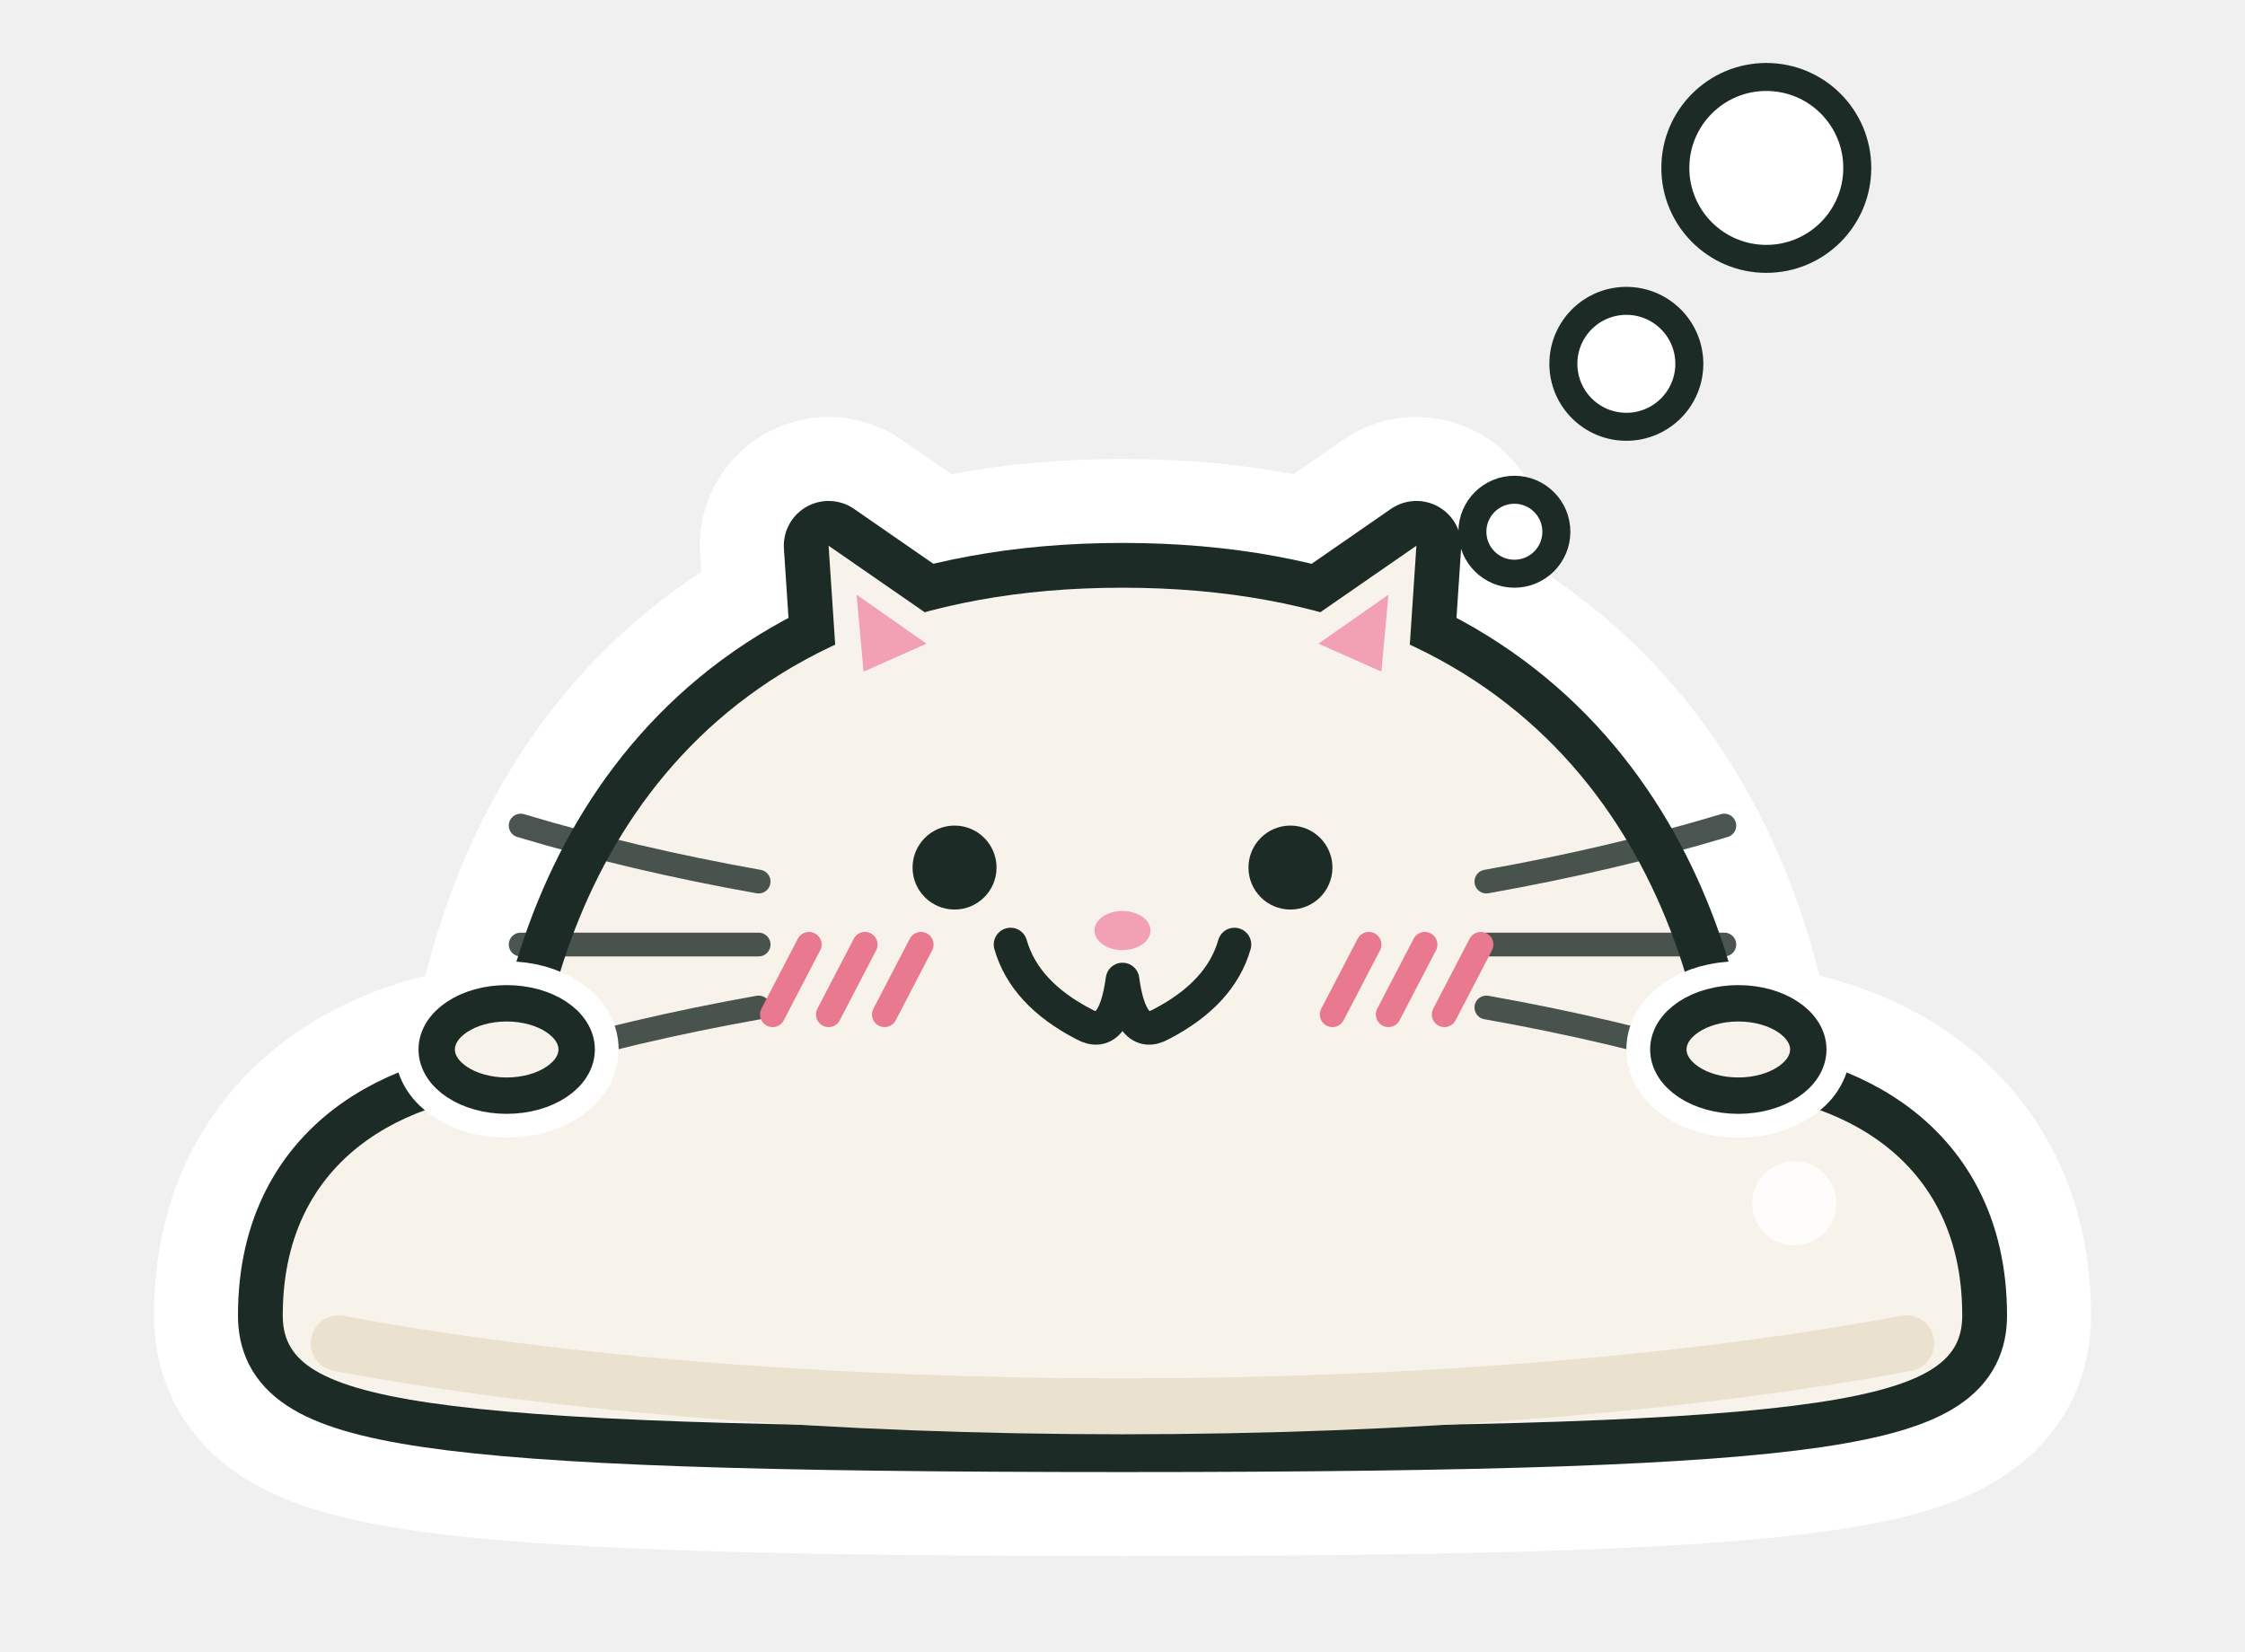
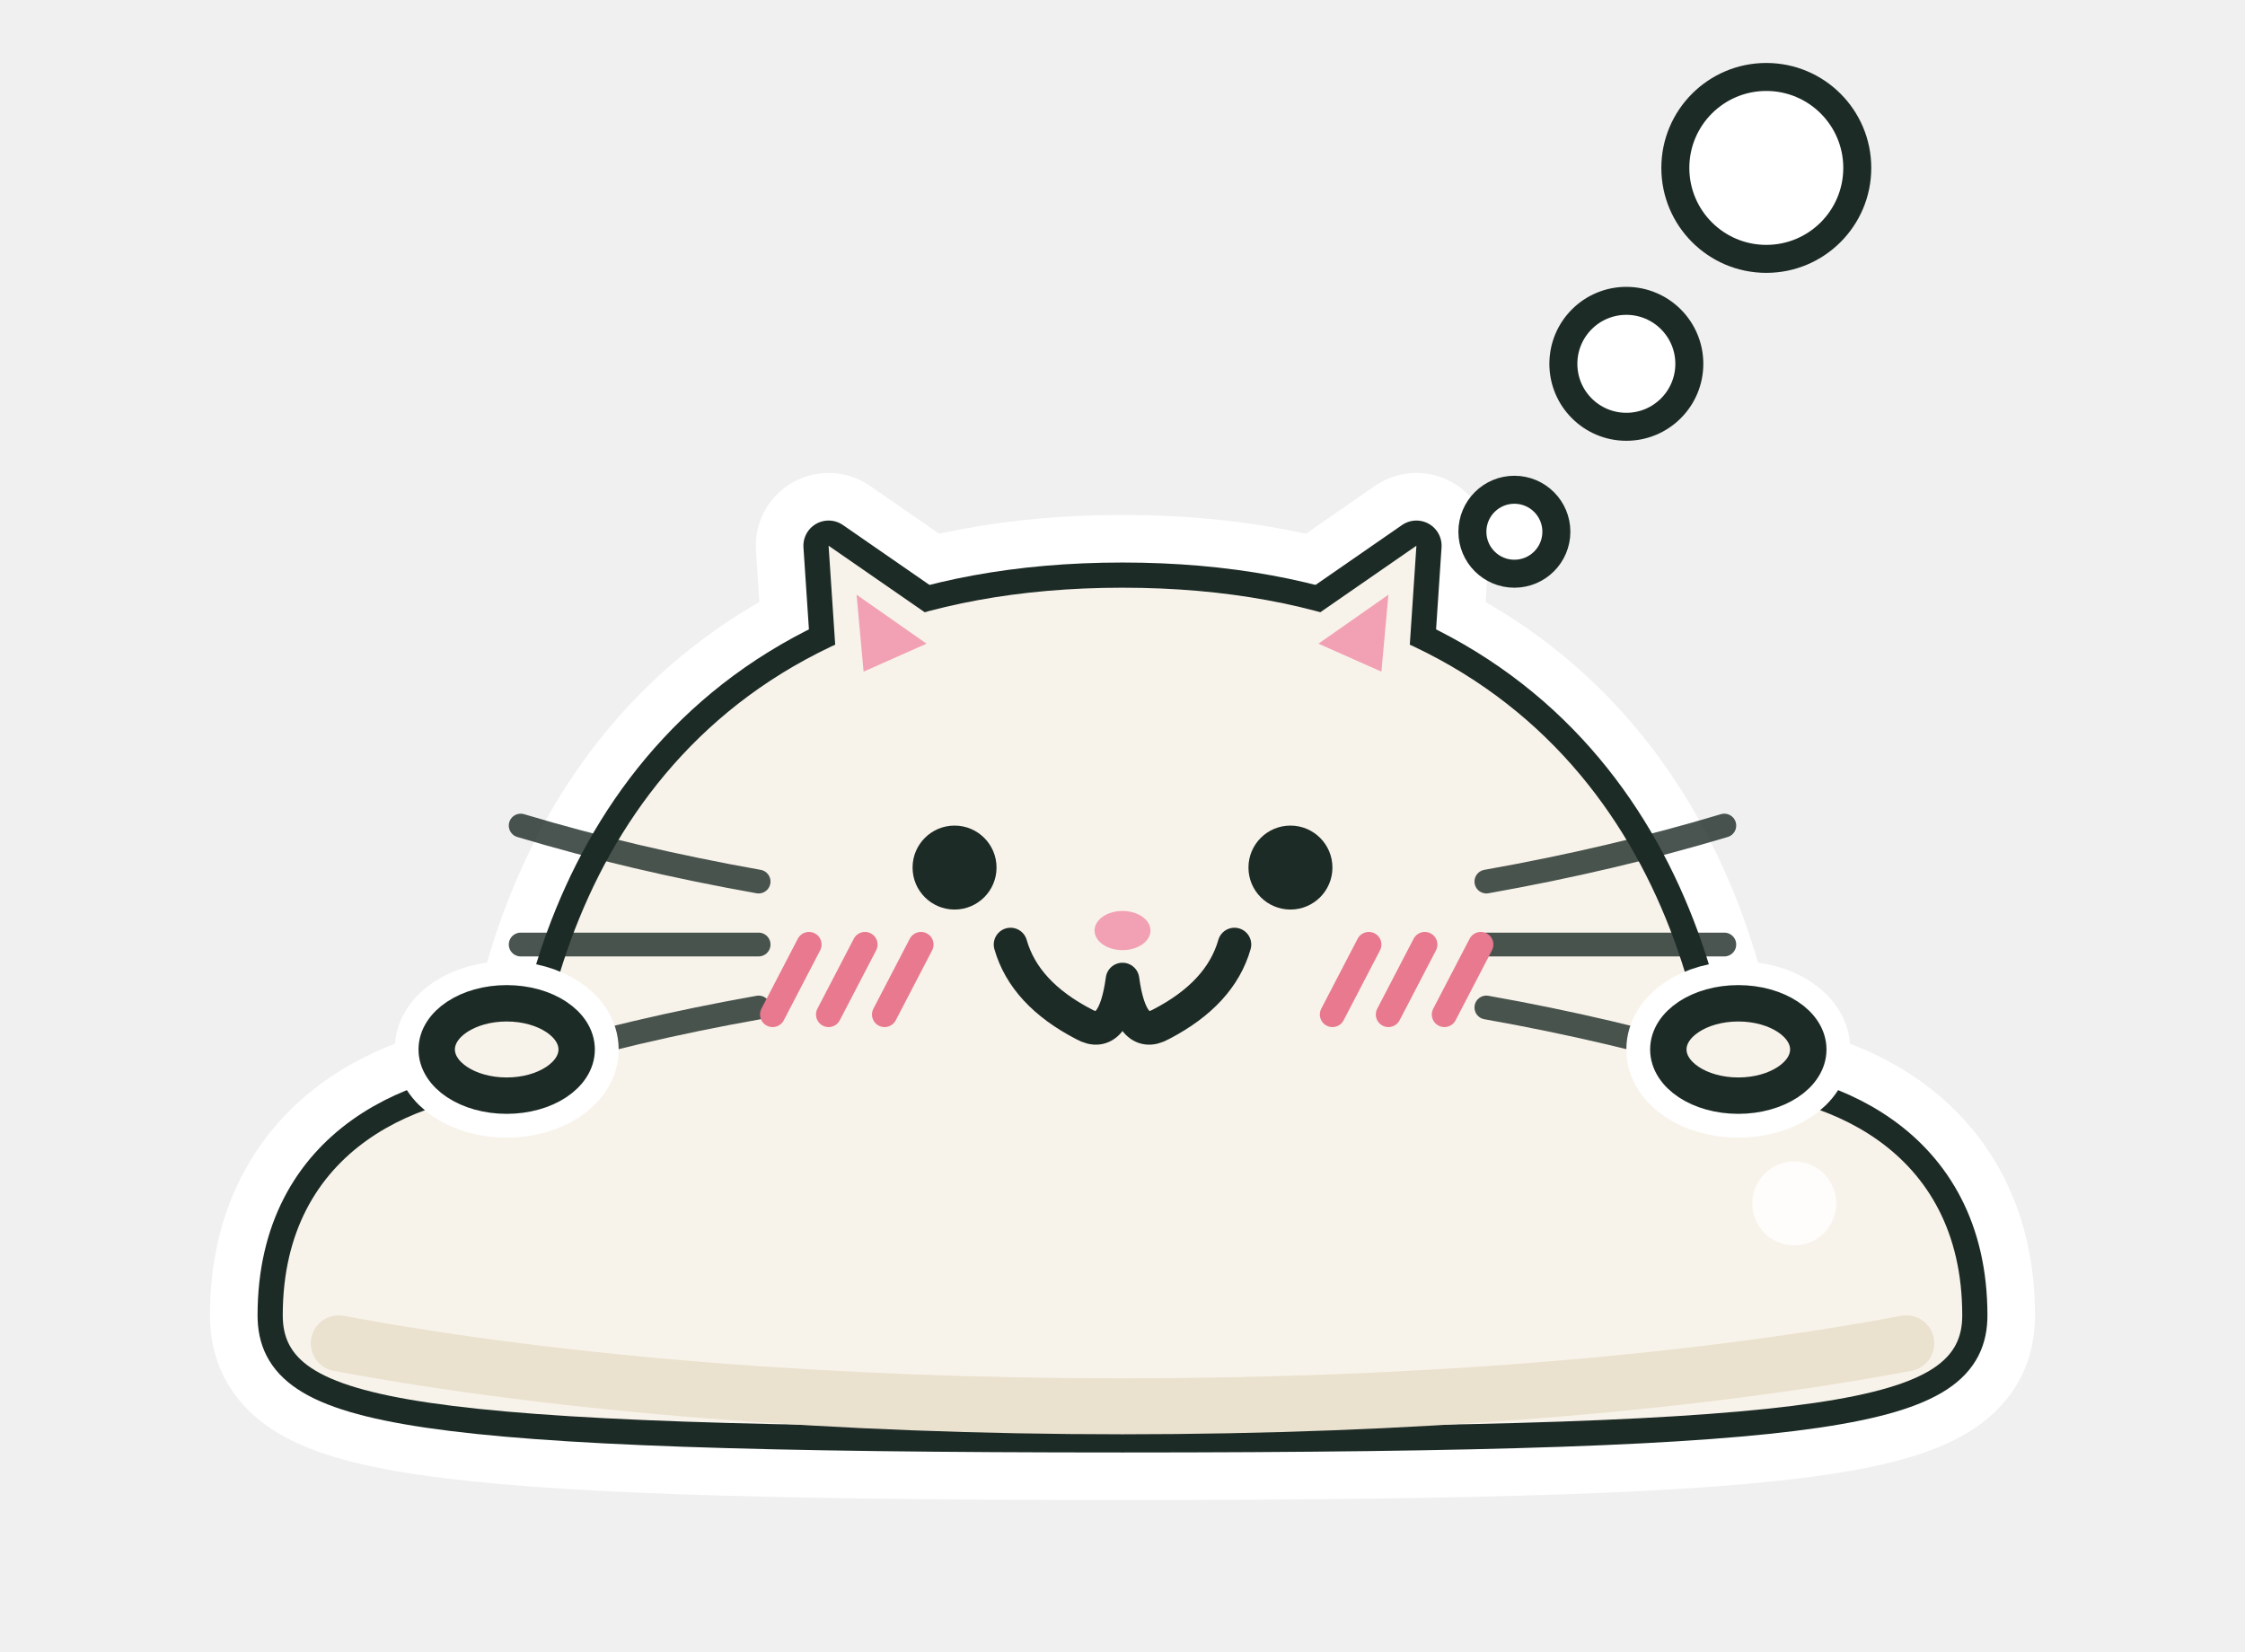
<svg xmlns="http://www.w3.org/2000/svg" viewBox="-16 18 160 118" width="174" height="128">
  <g transform="translate(64 121)">
    <g>
      <animateTransform attributeName="transform" type="scale" dur="1.8s" repeatCount="indefinite" calcMode="spline" keyTimes="0;.12;.25;.37;.5;.62;.75;.87;1" keySplines=".45 0 .55 1;.45 0 .55 1;.45 0 .55 1;.45 0 .55 1;.45 0 .55 1;.45 0 .55 1;.45 0 .55 1;.45 0 .55 1" values="1 1;1.13 .85;.95 1.07;1.03 .97;1 1;1.13 .85;.95 1.07;1.03 .97;1 1" />
      <g transform="translate(-64 -121)">
        <g>
          <ellipse cx="14" cy="117" rx="7" ry="4.5" fill="#f8f3ea" stroke="#1d2b27" stroke-width="3">
            <animate attributeName="rx" dur="1.8s" repeatCount="indefinite" values="7;9;6;7.5;7" />
            <animate attributeName="cx" dur="1.8s" repeatCount="indefinite" values="14;9;14;17;14" />
          </ellipse>
        </g>
        <g>
          <ellipse cx="114" cy="118" rx="5.5" ry="3.6" fill="#f8f3ea" stroke="#1d2b27" stroke-width="3">
            <animate attributeName="rx" dur="1.8s" repeatCount="indefinite" values="5.5;4.5;6.5;8;5.5" />
            <animate attributeName="cx" dur="1.8s" repeatCount="indefinite" values="114;111;114;120;114" />
          </ellipse>
        </g>
        <g stroke-linejoin="round" stroke-linecap="round">
-           <path d="M44 72 L43 57 L56 66 Z" fill="#fff" stroke="#fff" stroke-width="18.4" />
-           <path d="M84 72 L85 57 L72 66 Z" fill="#fff" stroke="#fff" stroke-width="18.4" />
-           <path d="M4 112 C4 100 14 96 22 96 C24 80 34 60 64 60 C94 60 104 80 106 96 C114 96 124 100 124 112 C124 118 116 120 64 120 C12 120 4 118 4 112 Z" fill="#fff" stroke="#fff" stroke-width="18.4">
+           <path d="M44 72 L43 57 L56 66 Z" fill="#fff" stroke="#fff" stroke-width="10.4" />
+           <path d="M84 72 L85 57 L72 66 Z" fill="#fff" stroke="#fff" stroke-width="10.4" />
+           <path d="M4 112 C4 100 14 96 22 96 C24 80 34 60 64 60 C94 60 104 80 106 96 C114 96 124 100 124 112 C124 118 116 120 64 120 C12 120 4 118 4 112 Z" fill="#fff" stroke="#fff" stroke-width="10.4">
            <animate attributeName="d" dur="1.8s" repeatCount="indefinite" calcMode="spline" keyTimes="0;.25;.5;.75;1" keySplines=".45 0 .55 1;.45 0 .55 1;.45 0 .55 1;.45 0 .55 1" values="M4 112 C4 100 14 96 22 96 C24 80 34 60 64 60 C94 60 104 80 106 96 C114 96 124 100 124 112 C124 118 116 120 64 120 C12 120 4 118 4 112 Z;M-4 111 C-5 98 10 93 21 95 C24 80 34 60 64 60 C94 60 104 80 107 97 C114 98 120 102 120 112 C120 118 112 120 60 120 C6 120 -4 117 -4 111 Z;M4 112 C4 100 14 96 22 96 C24 80 34 60 64 60 C94 60 104 80 106 96 C114 96 124 100 124 112 C124 118 116 120 64 120 C12 120 4 118 4 112 Z;M8 112 C8 102 16 98 21 97 C24 80 34 60 64 60 C94 60 104 80 107 95 C118 93 133 98 132 111 C132 117 122 120 68 120 C16 120 8 118 8 112 Z;M4 112 C4 100 14 96 22 96 C24 80 34 60 64 60 C94 60 104 80 106 96 C114 96 124 100 124 112 C124 118 116 120 64 120 C12 120 4 118 4 112 Z" />
          </path>
-           <path d="M44 72 L43 57 L56 66 Z" fill="#1d2b27" stroke="#1d2b27" stroke-width="6.4" />
-           <path d="M84 72 L85 57 L72 66 Z" fill="#1d2b27" stroke="#1d2b27" stroke-width="6.4" />
-           <path d="M4 112 C4 100 14 96 22 96 C24 80 34 60 64 60 C94 60 104 80 106 96 C114 96 124 100 124 112 C124 118 116 120 64 120 C12 120 4 118 4 112 Z" fill="#1d2b27" stroke="#1d2b27" stroke-width="6.4">
+           <path d="M44 72 L43 57 L56 66 Z" fill="#1d2b27" stroke="#1d2b27" stroke-width="3.6" />
+           <path d="M84 72 L85 57 L72 66 Z" fill="#1d2b27" stroke="#1d2b27" stroke-width="3.6" />
+           <path d="M4 112 C4 100 14 96 22 96 C24 80 34 60 64 60 C94 60 104 80 106 96 C114 96 124 100 124 112 C124 118 116 120 64 120 C12 120 4 118 4 112 Z" fill="#1d2b27" stroke="#1d2b27" stroke-width="3.6">
            <animate attributeName="d" dur="1.8s" repeatCount="indefinite" calcMode="spline" keyTimes="0;.25;.5;.75;1" keySplines=".45 0 .55 1;.45 0 .55 1;.45 0 .55 1;.45 0 .55 1" values="M4 112 C4 100 14 96 22 96 C24 80 34 60 64 60 C94 60 104 80 106 96 C114 96 124 100 124 112 C124 118 116 120 64 120 C12 120 4 118 4 112 Z;M-4 111 C-5 98 10 93 21 95 C24 80 34 60 64 60 C94 60 104 80 107 97 C114 98 120 102 120 112 C120 118 112 120 60 120 C6 120 -4 117 -4 111 Z;M4 112 C4 100 14 96 22 96 C24 80 34 60 64 60 C94 60 104 80 106 96 C114 96 124 100 124 112 C124 118 116 120 64 120 C12 120 4 118 4 112 Z;M8 112 C8 102 16 98 21 97 C24 80 34 60 64 60 C94 60 104 80 107 95 C118 93 133 98 132 111 C132 117 122 120 68 120 C16 120 8 118 8 112 Z;M4 112 C4 100 14 96 22 96 C24 80 34 60 64 60 C94 60 104 80 106 96 C114 96 124 100 124 112 C124 118 116 120 64 120 C12 120 4 118 4 112 Z" />
          </path>
          <path d="M44 72 L43 57 L56 66 Z" fill="#f8f3ea" />
          <path d="M84 72 L85 57 L72 66 Z" fill="#f8f3ea" />
          <path d="M4 112 C4 100 14 96 22 96 C24 80 34 60 64 60 C94 60 104 80 106 96 C114 96 124 100 124 112 C124 118 116 120 64 120 C12 120 4 118 4 112 Z" fill="#f8f3ea">
            <animate attributeName="d" dur="1.8s" repeatCount="indefinite" calcMode="spline" keyTimes="0;.25;.5;.75;1" keySplines=".45 0 .55 1;.45 0 .55 1;.45 0 .55 1;.45 0 .55 1" values="M4 112 C4 100 14 96 22 96 C24 80 34 60 64 60 C94 60 104 80 106 96 C114 96 124 100 124 112 C124 118 116 120 64 120 C12 120 4 118 4 112 Z;M-4 111 C-5 98 10 93 21 95 C24 80 34 60 64 60 C94 60 104 80 107 97 C114 98 120 102 120 112 C120 118 112 120 60 120 C6 120 -4 117 -4 111 Z;M4 112 C4 100 14 96 22 96 C24 80 34 60 64 60 C94 60 104 80 106 96 C114 96 124 100 124 112 C124 118 116 120 64 120 C12 120 4 118 4 112 Z;M8 112 C8 102 16 98 21 97 C24 80 34 60 64 60 C94 60 104 80 107 95 C118 93 133 98 132 111 C132 117 122 120 68 120 C16 120 8 118 8 112 Z;M4 112 C4 100 14 96 22 96 C24 80 34 60 64 60 C94 60 104 80 106 96 C114 96 124 100 124 112 C124 118 116 120 64 120 C12 120 4 118 4 112 Z" />
          </path>
          <path d="M45.5 66 L45 60.5 L50 64 Z" fill="#f2a1b4" />
          <path d="M82.5 66 L83 60.5 L78 64 Z" fill="#f2a1b4" />
          <path d="M8 114 C40 120 88 120 120 114" fill="none" stroke="#ebe1cf" stroke-width="4" />
          <circle cx="112" cy="104" r="3" fill="#fff" opacity=".8" />
          <path d="M38 81 q-9 -1.6 -17 -4" fill="none" stroke="#1d2b27" stroke-width="1.7" opacity=".8" />
          <path d="M38 85.5 q-9 0.0 -17 0" fill="none" stroke="#1d2b27" stroke-width="1.7" opacity=".8" />
          <path d="M38 90 q-9 1.6 -17 4" fill="none" stroke="#1d2b27" stroke-width="1.7" opacity=".8" />
          <path d="M90 81 q9 -1.6 17 -4" fill="none" stroke="#1d2b27" stroke-width="1.7" opacity=".8" />
          <path d="M90 85.5 q9 0.0 17 0" fill="none" stroke="#1d2b27" stroke-width="1.7" opacity=".8" />
          <path d="M90 90 q9 1.6 17 4" fill="none" stroke="#1d2b27" stroke-width="1.7" opacity=".8" />
          <circle cx="52" cy="80" r="3" fill="#1d2b27" />
          <circle cx="76" cy="80" r="3" fill="#1d2b27" />
          <path d="M39 90.5 l2.6 -5 M43 90.5 l2.6 -5 M47 90.5 l2.6 -5" stroke="#e8798f" stroke-width="1.8" fill="none" />
          <path d="M79 90.5 l2.6 -5 M83 90.5 l2.6 -5 M87 90.5 l2.6 -5" stroke="#e8798f" stroke-width="1.8" fill="none" />
          <ellipse cx="64" cy="84.5" rx="2" ry="1.4" fill="#f2a1b4" />
          <path d="M56.0 85.5 Q57.0 89 61.25 91.2 Q63.4 92.4 64 88 Q64.6 92.4 66.75 91.2 Q71.0 89 72.0 85.5" fill="none" stroke="#1d2b27" stroke-width="2.4" />
          <g transform="translate(25 93)">
            <g>
              <animateTransform attributeName="transform" type="rotate" dur=".16s" begin="0s" repeatCount="indefinite" values="35;-40;35" />
              <ellipse cx="-5" cy="0" rx="5" ry="3.3" fill="#f8f3ea" stroke="#fff" stroke-width="6" />
              <ellipse cx="-5" cy="0" rx="5" ry="3.3" fill="#f8f3ea" stroke="#1d2b27" stroke-width="2.6" />
            </g>
          </g>
          <g transform="translate(103 93)">
            <g>
              <animateTransform attributeName="transform" type="rotate" dur=".16s" begin="-.07s" repeatCount="indefinite" values="-35;40;-35" />
              <ellipse cx="5" cy="0" rx="5" ry="3.3" fill="#f8f3ea" stroke="#fff" stroke-width="6" />
              <ellipse cx="5" cy="0" rx="5" ry="3.3" fill="#f8f3ea" stroke="#1d2b27" stroke-width="2.6" />
            </g>
          </g>
          <circle cx="92" cy="56" r="3" fill="#fff" stroke="#1d2b27" stroke-width="2" />
          <circle cx="100" cy="44" r="4.5" fill="#fff" stroke="#1d2b27" stroke-width="2" />
          <circle cx="110" cy="30" r="6.5" fill="#fff" stroke="#1d2b27" stroke-width="2" />
        </g>
      </g>
    </g>
  </g>
</svg>
